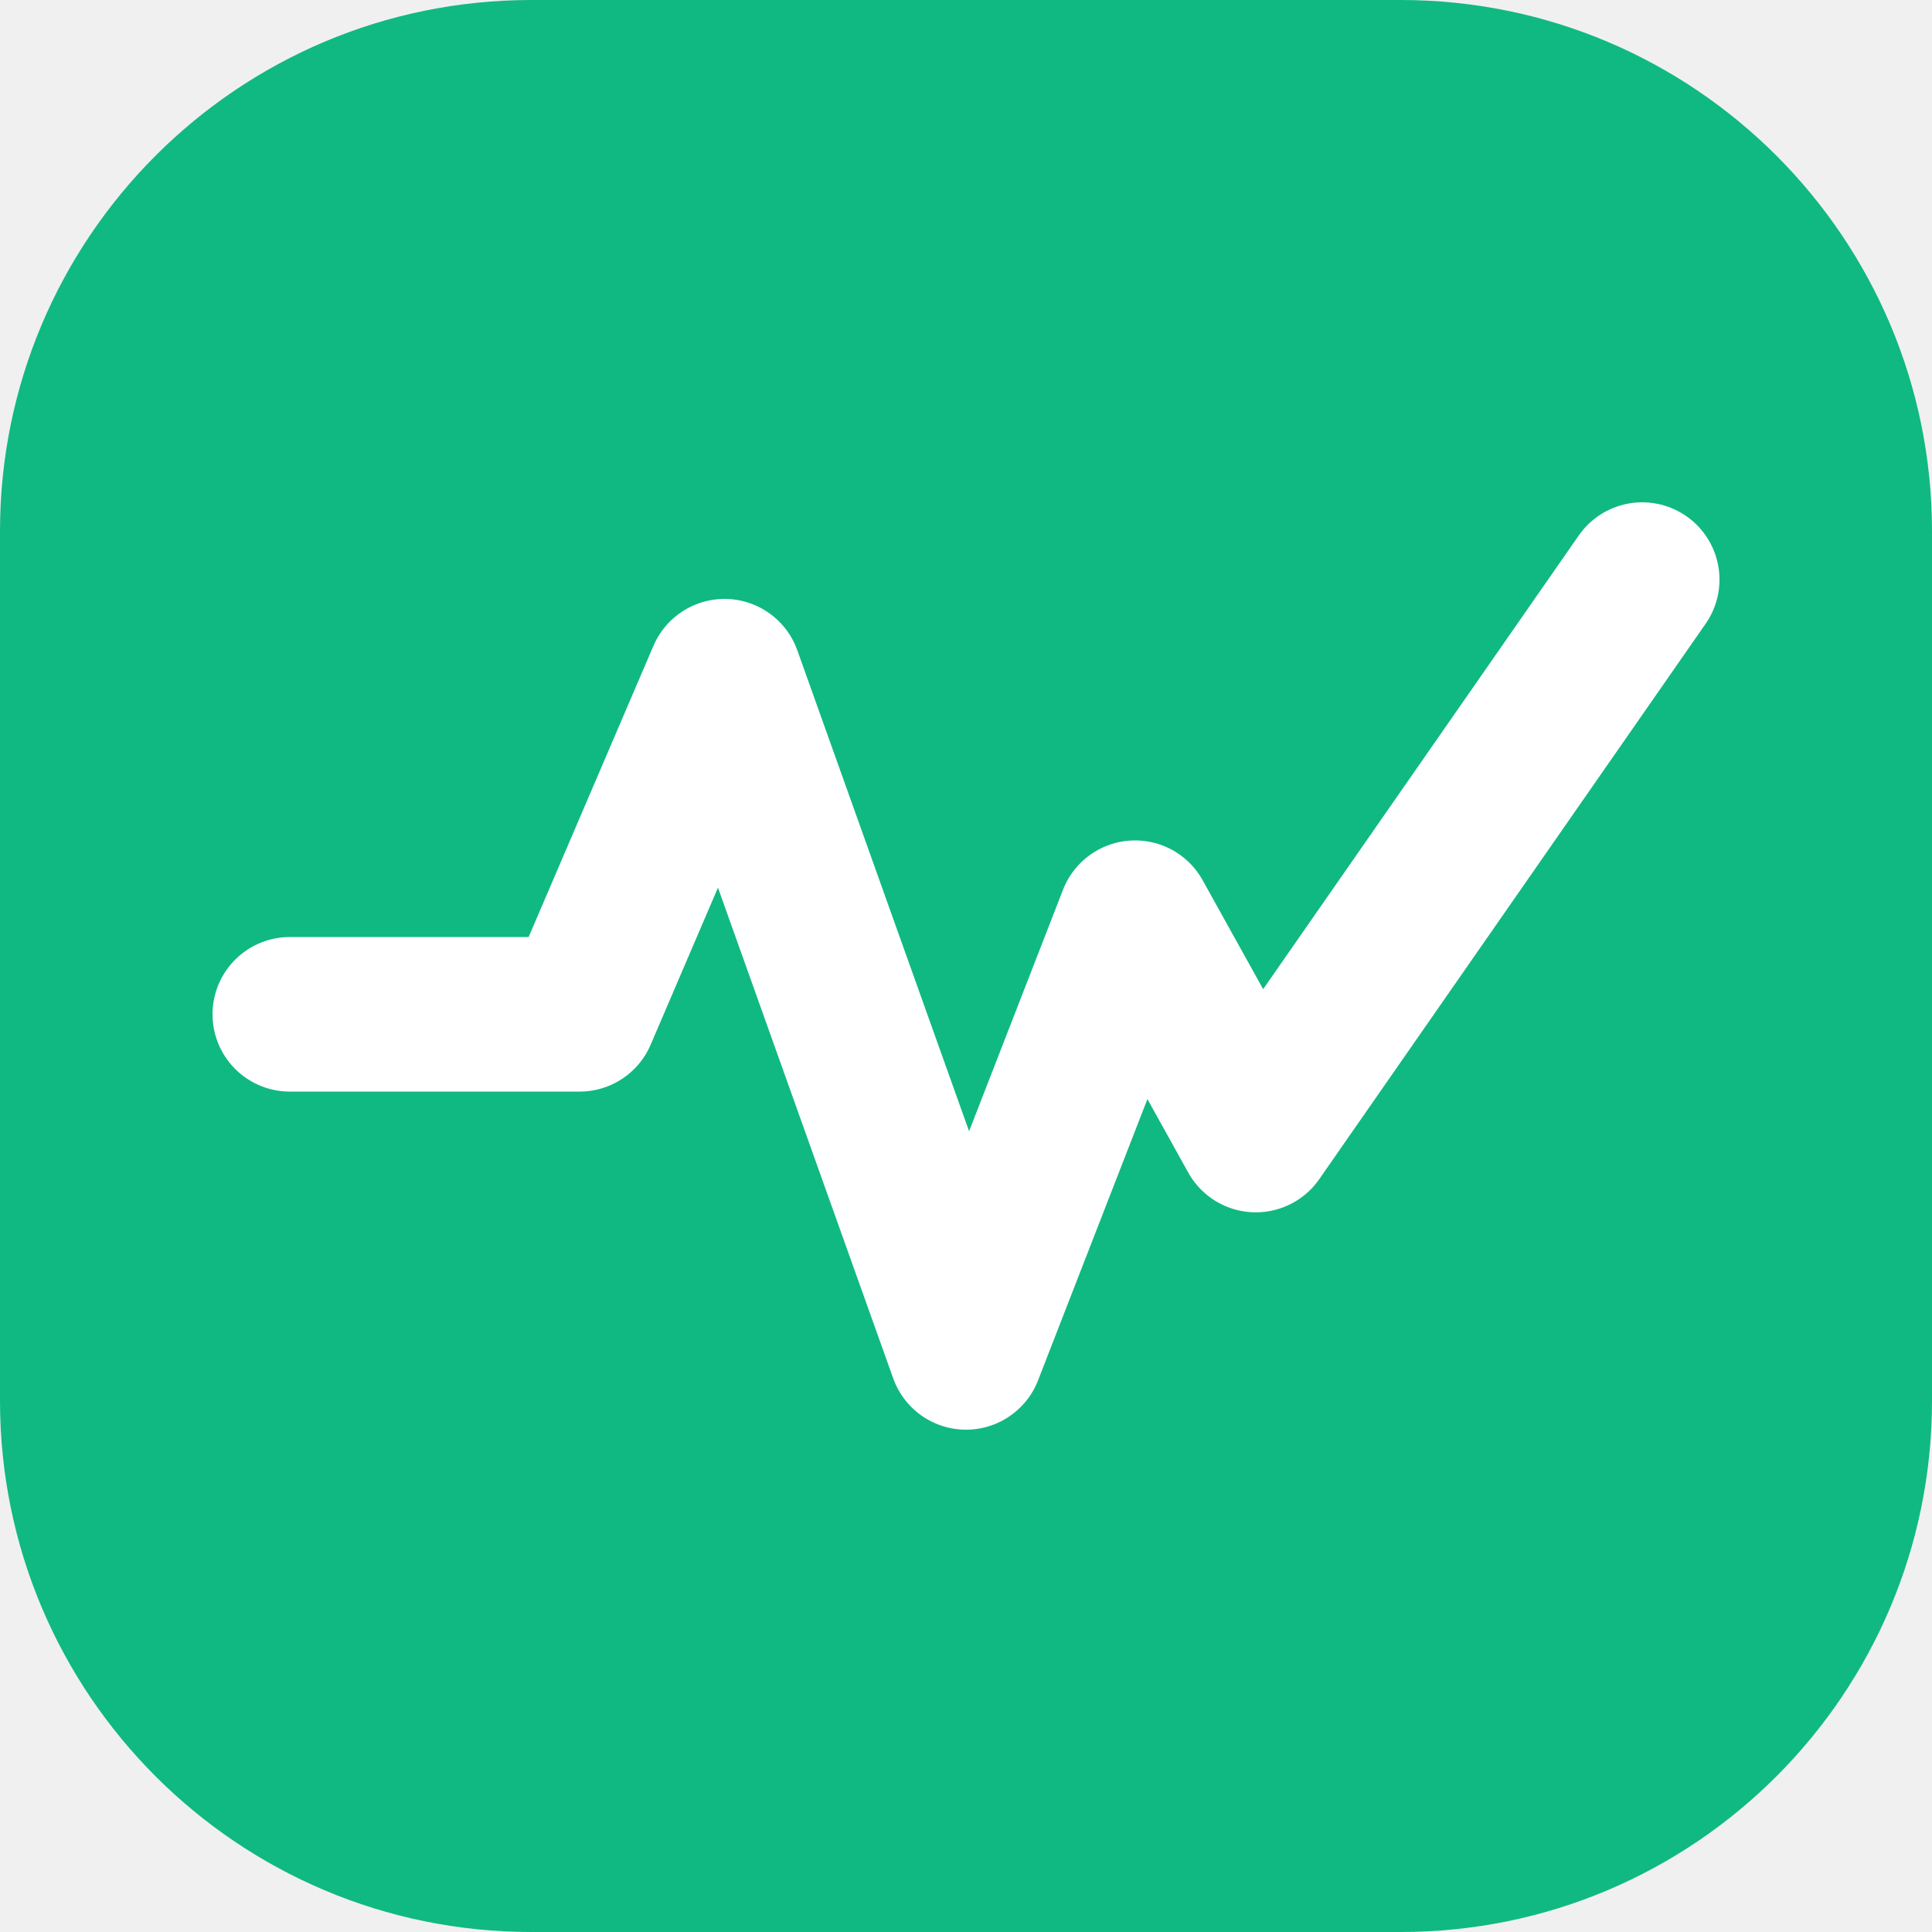
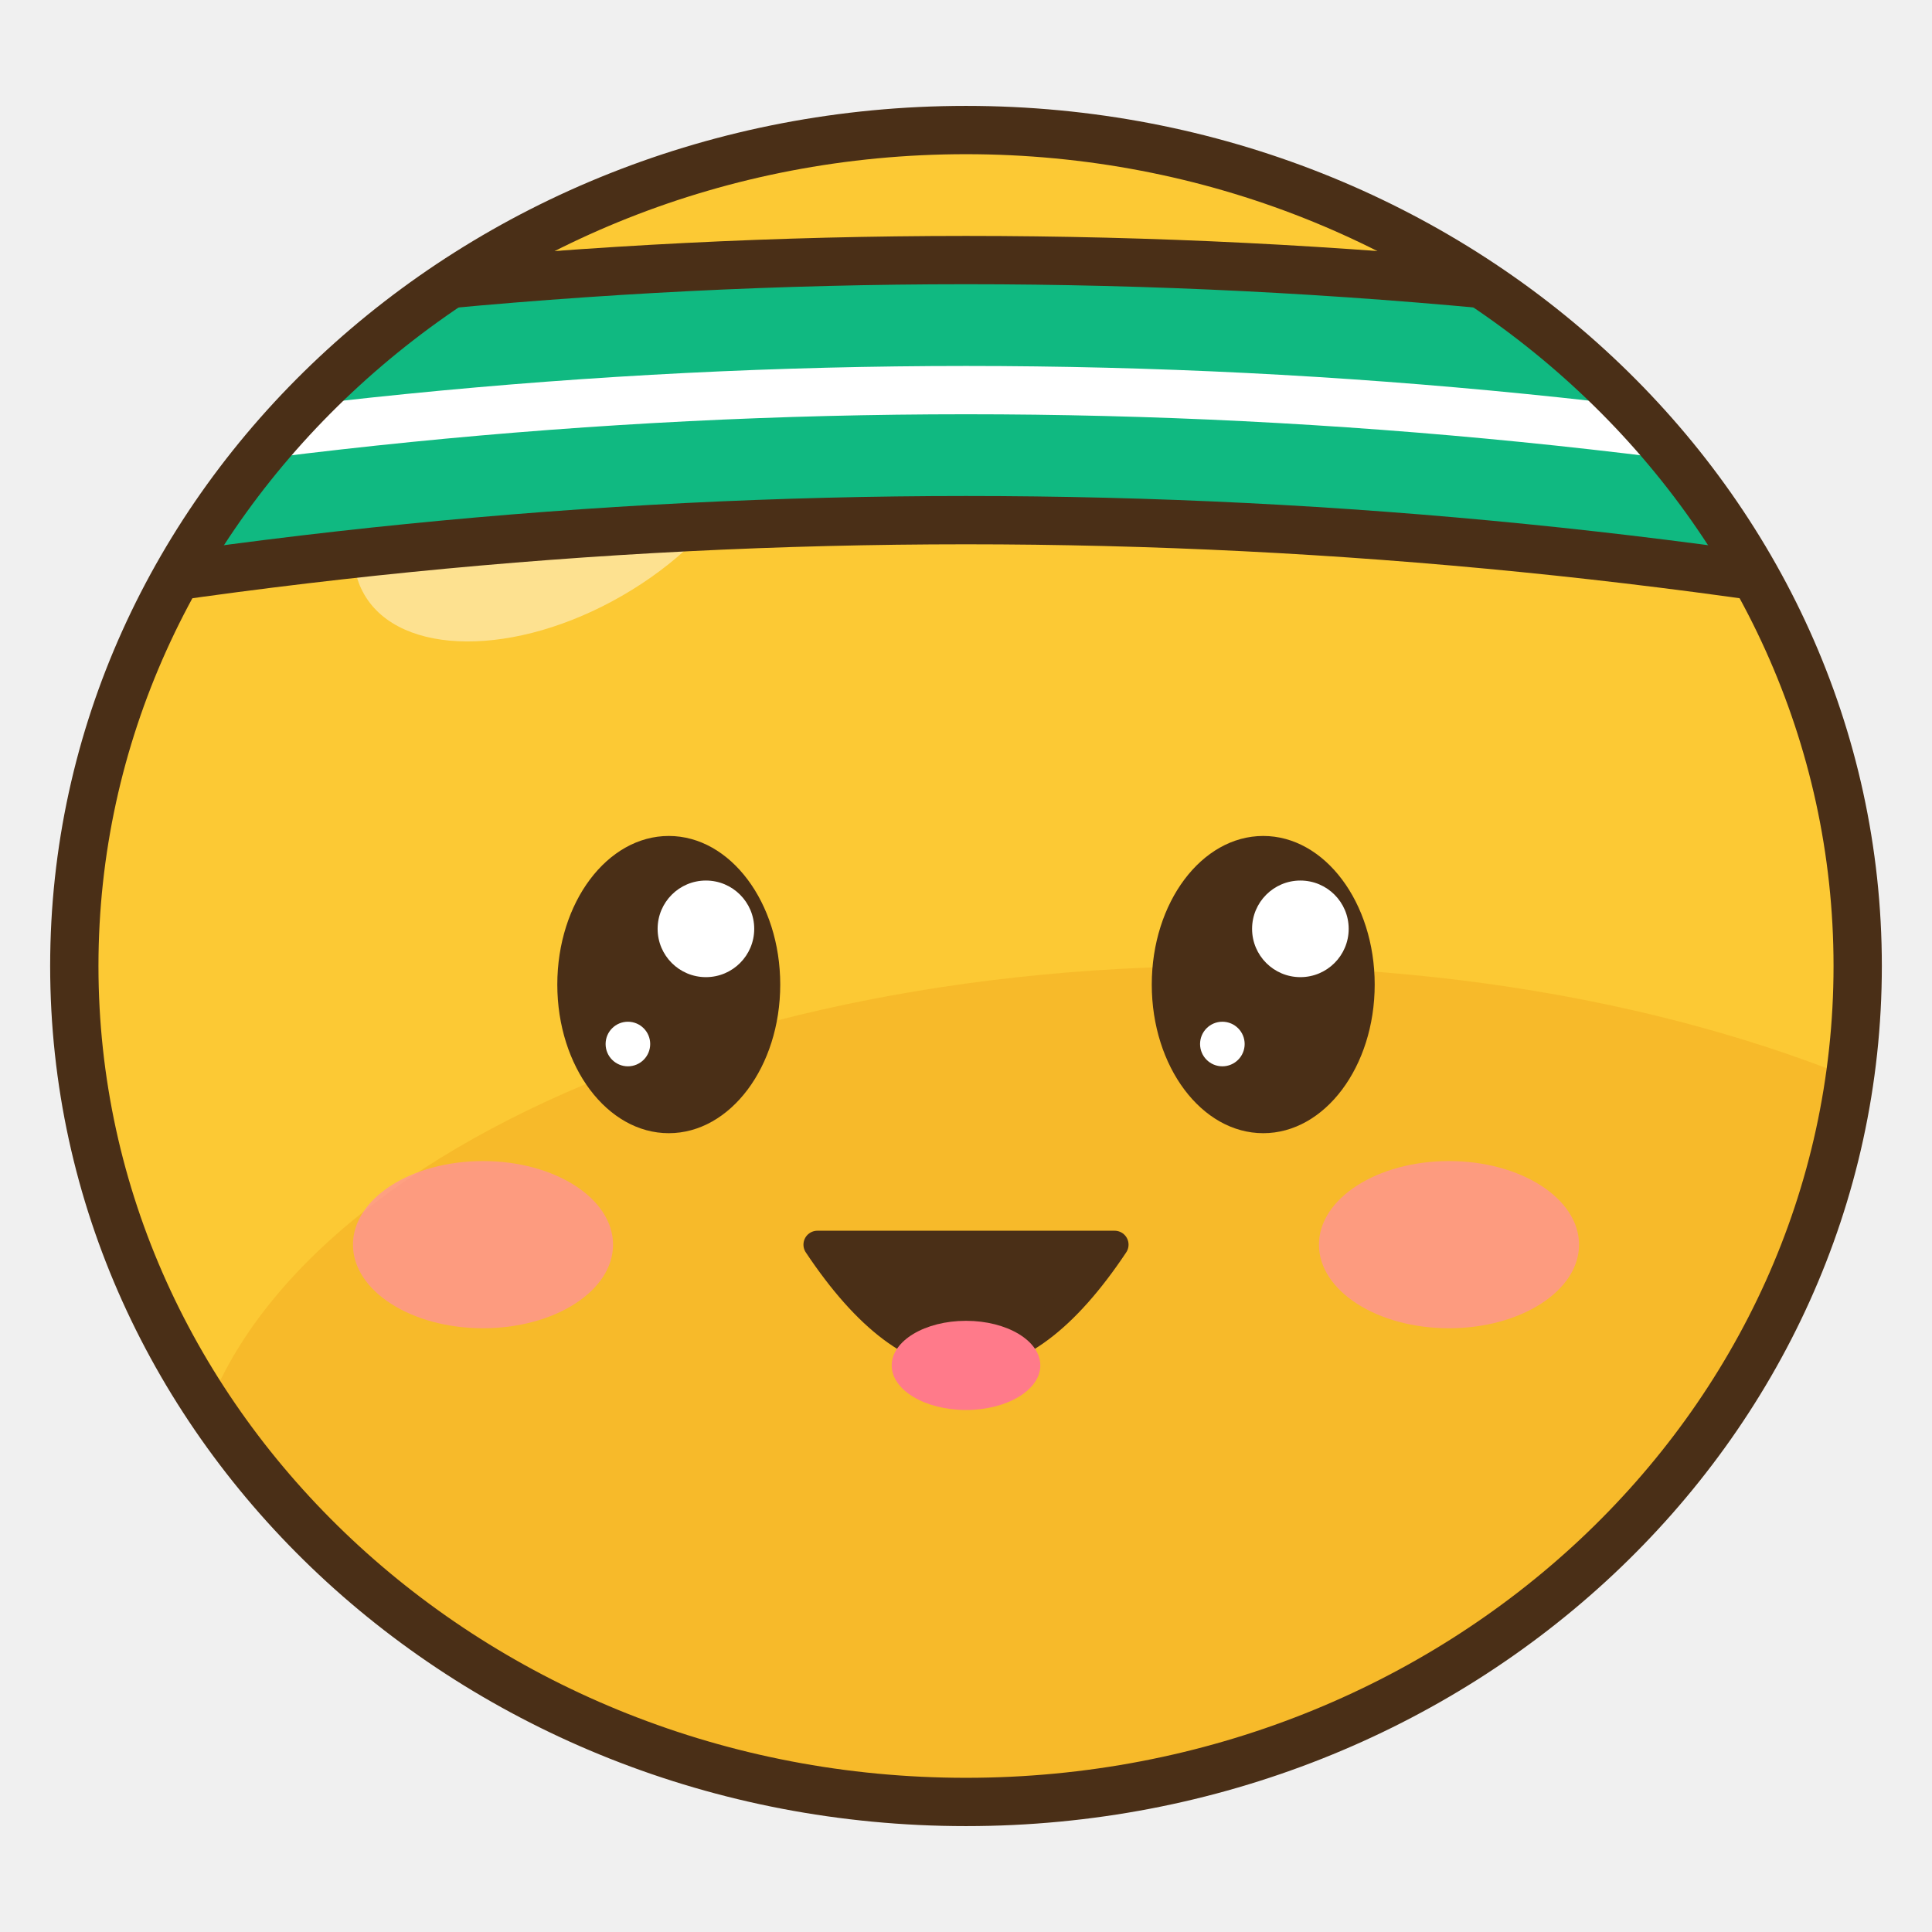
- <svg xmlns="http://www.w3.org/2000/svg" viewBox="0 0 40 40">
-   <rect width="40" height="40" rx="11" fill="#10b981" />
-   <path d="M6 21h6l3-7 5 14 3.5-9 2.5 4.5L34 12" fill="none" stroke="#fff" stroke-width="3.2" stroke-linecap="round" stroke-linejoin="round" />
+ <svg xmlns="http://www.w3.org/2000/svg" viewBox="68 64 104 104" role="img" aria-labelledby="title">
+   <defs>
+     <clipPath id="dot-body">
+       <ellipse cx="120" cy="116" rx="48" ry="45" />
+     </clipPath>
+   </defs>
+   <ellipse cx="120" cy="116" rx="48" ry="45" fill="#fcc934" />
+   <g clip-path="url(#dot-body)">
+     <ellipse cx="134" cy="146" rx="56" ry="30" fill="#f2a91c" opacity=".45" />
+     <ellipse cx="98" cy="90" rx="12" ry="7" fill="#fff" opacity=".45" transform="rotate(-30 98 90)" />
+     <path d="M60 84 Q120 72 180 84 L180 98 Q120 86 60 98 Z" fill="#10b981" />
+     <path d="M60 91 Q120 79 180 91" fill="none" stroke="#fff" stroke-width="2.6" />
+     <path d="M60 84 Q120 72 180 84 M60 98 Q120 86 180 98" fill="none" stroke="#4a2f17" stroke-width="2.6" />
+   </g>
+   <ellipse cx="120" cy="116" rx="48" ry="45" fill="none" stroke="#4a2f17" stroke-width="2.6" />
+   <g fill="#ff8fa3" opacity=".7">
+     <ellipse cx="94" cy="131" rx="7" ry="4.5" />
+     <ellipse cx="146" cy="131" rx="7" ry="4.5" />
+   </g>
+   <g fill="#4a2f17">
+     <ellipse cx="104" cy="117" rx="6" ry="8" />
+     <ellipse cx="136" cy="117" rx="6" ry="8" />
+     <path d="M112 131 Q120 143 128 131 Z" stroke="#4a2f17" stroke-width="1.5" stroke-linejoin="round" />
+   </g>
+   <g fill="#fff">
+     <circle cx="106" cy="114" r="2.6" />
+     <circle cx="101.8" cy="120.2" r="1.2" />
+     <circle cx="138" cy="114" r="2.6" />
+     <circle cx="133.8" cy="120.2" r="1.2" />
+   </g>
+   <ellipse cx="120" cy="137.5" rx="4" ry="2.4" fill="#ff7a8a" />
</svg>
